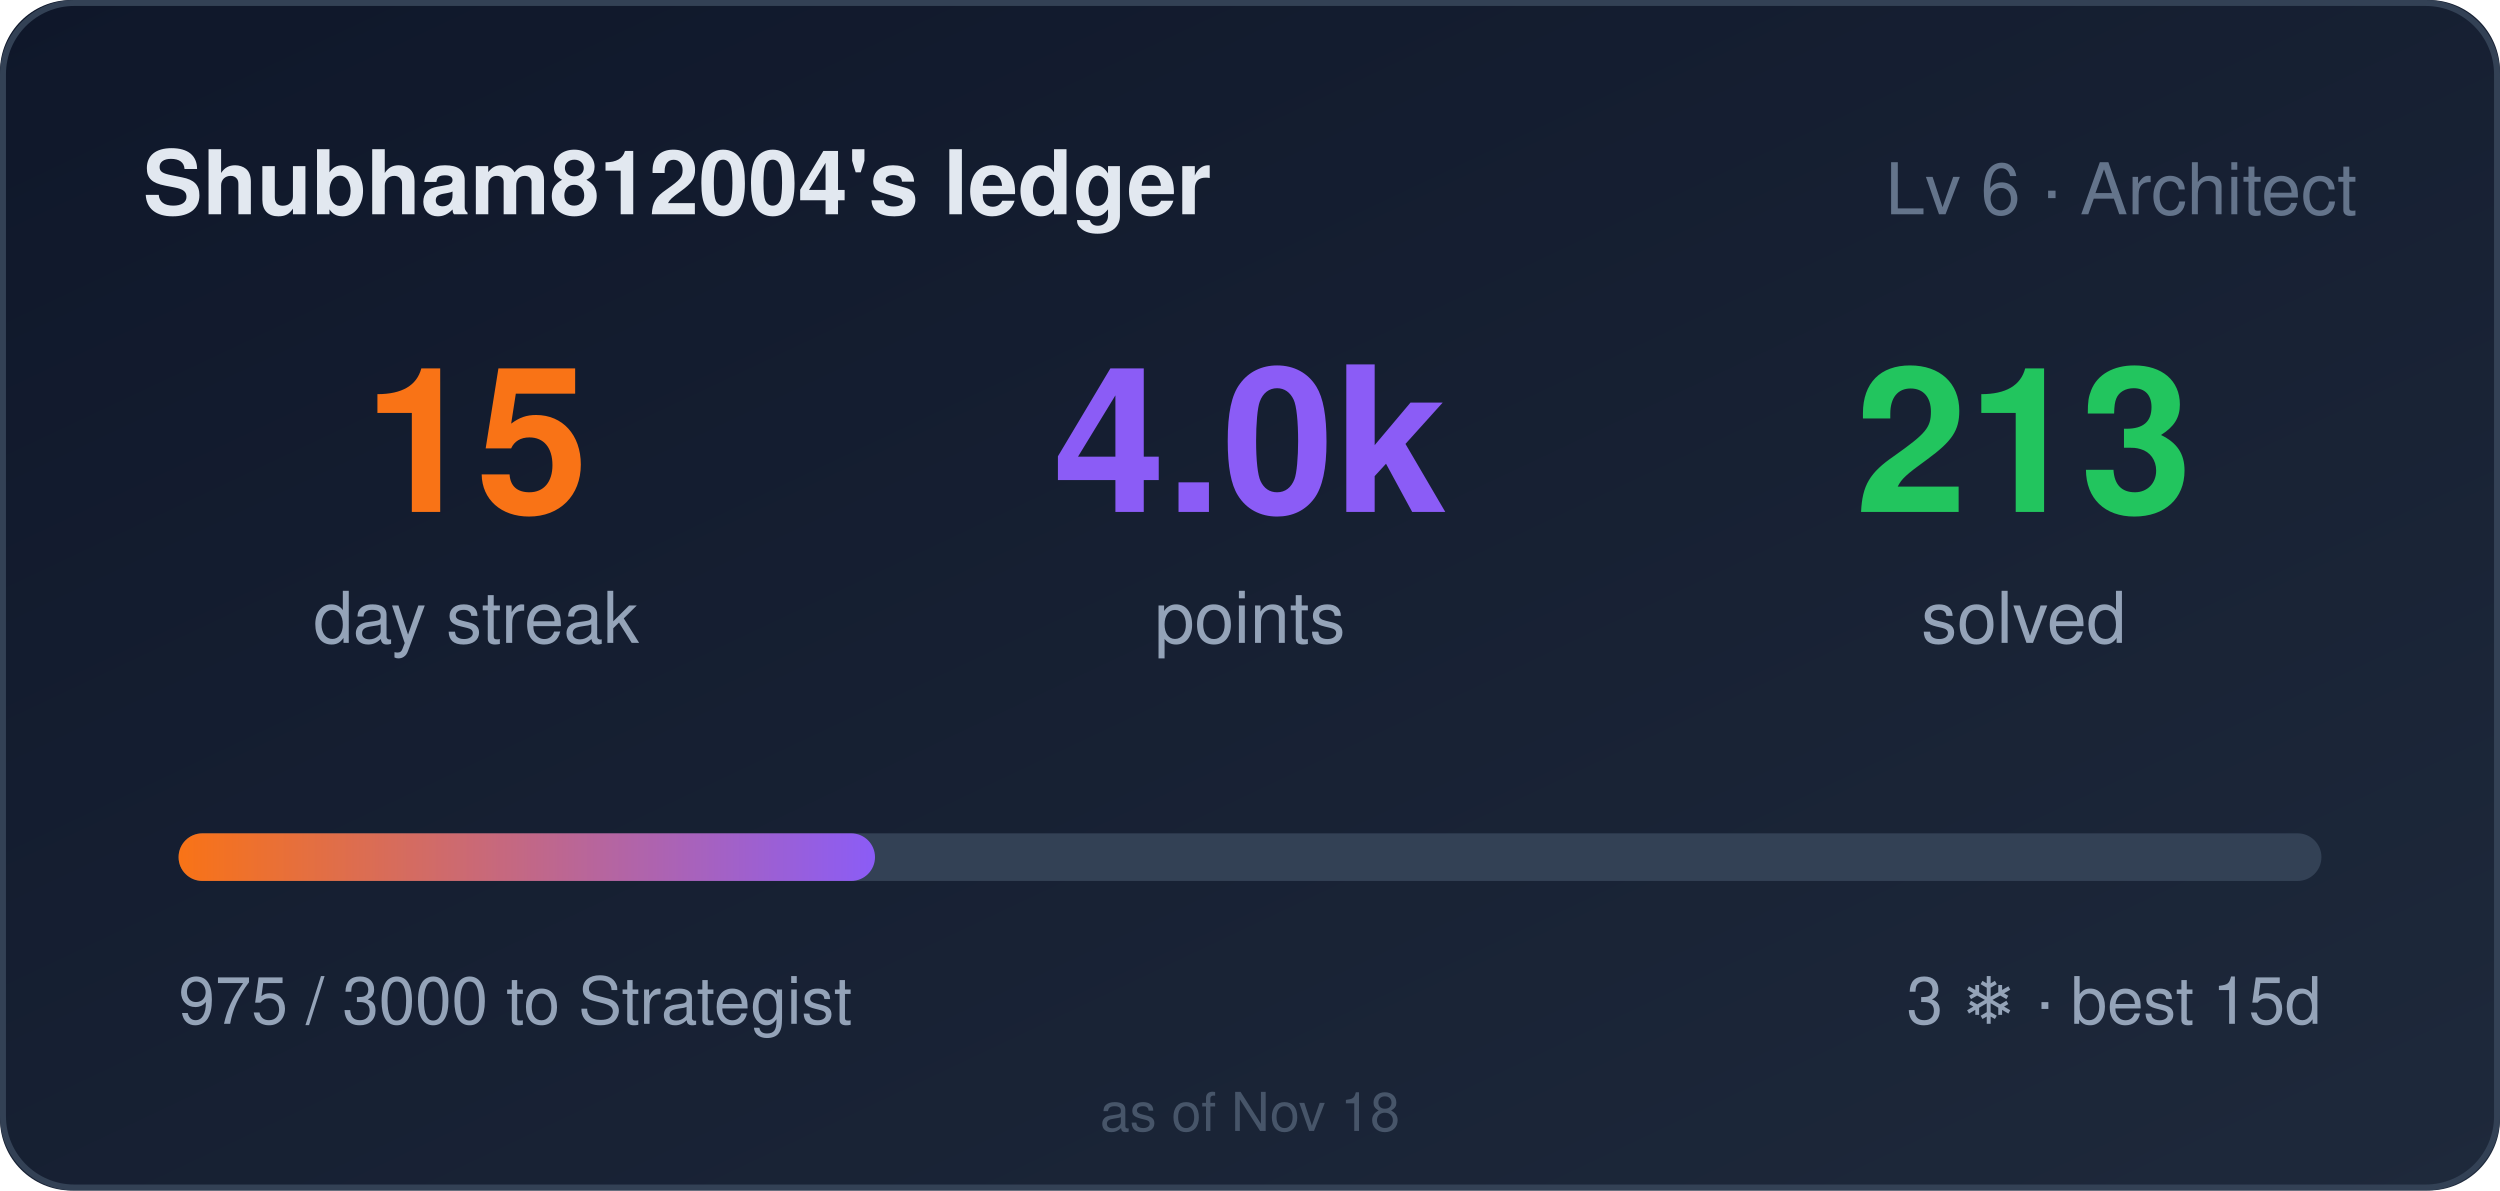
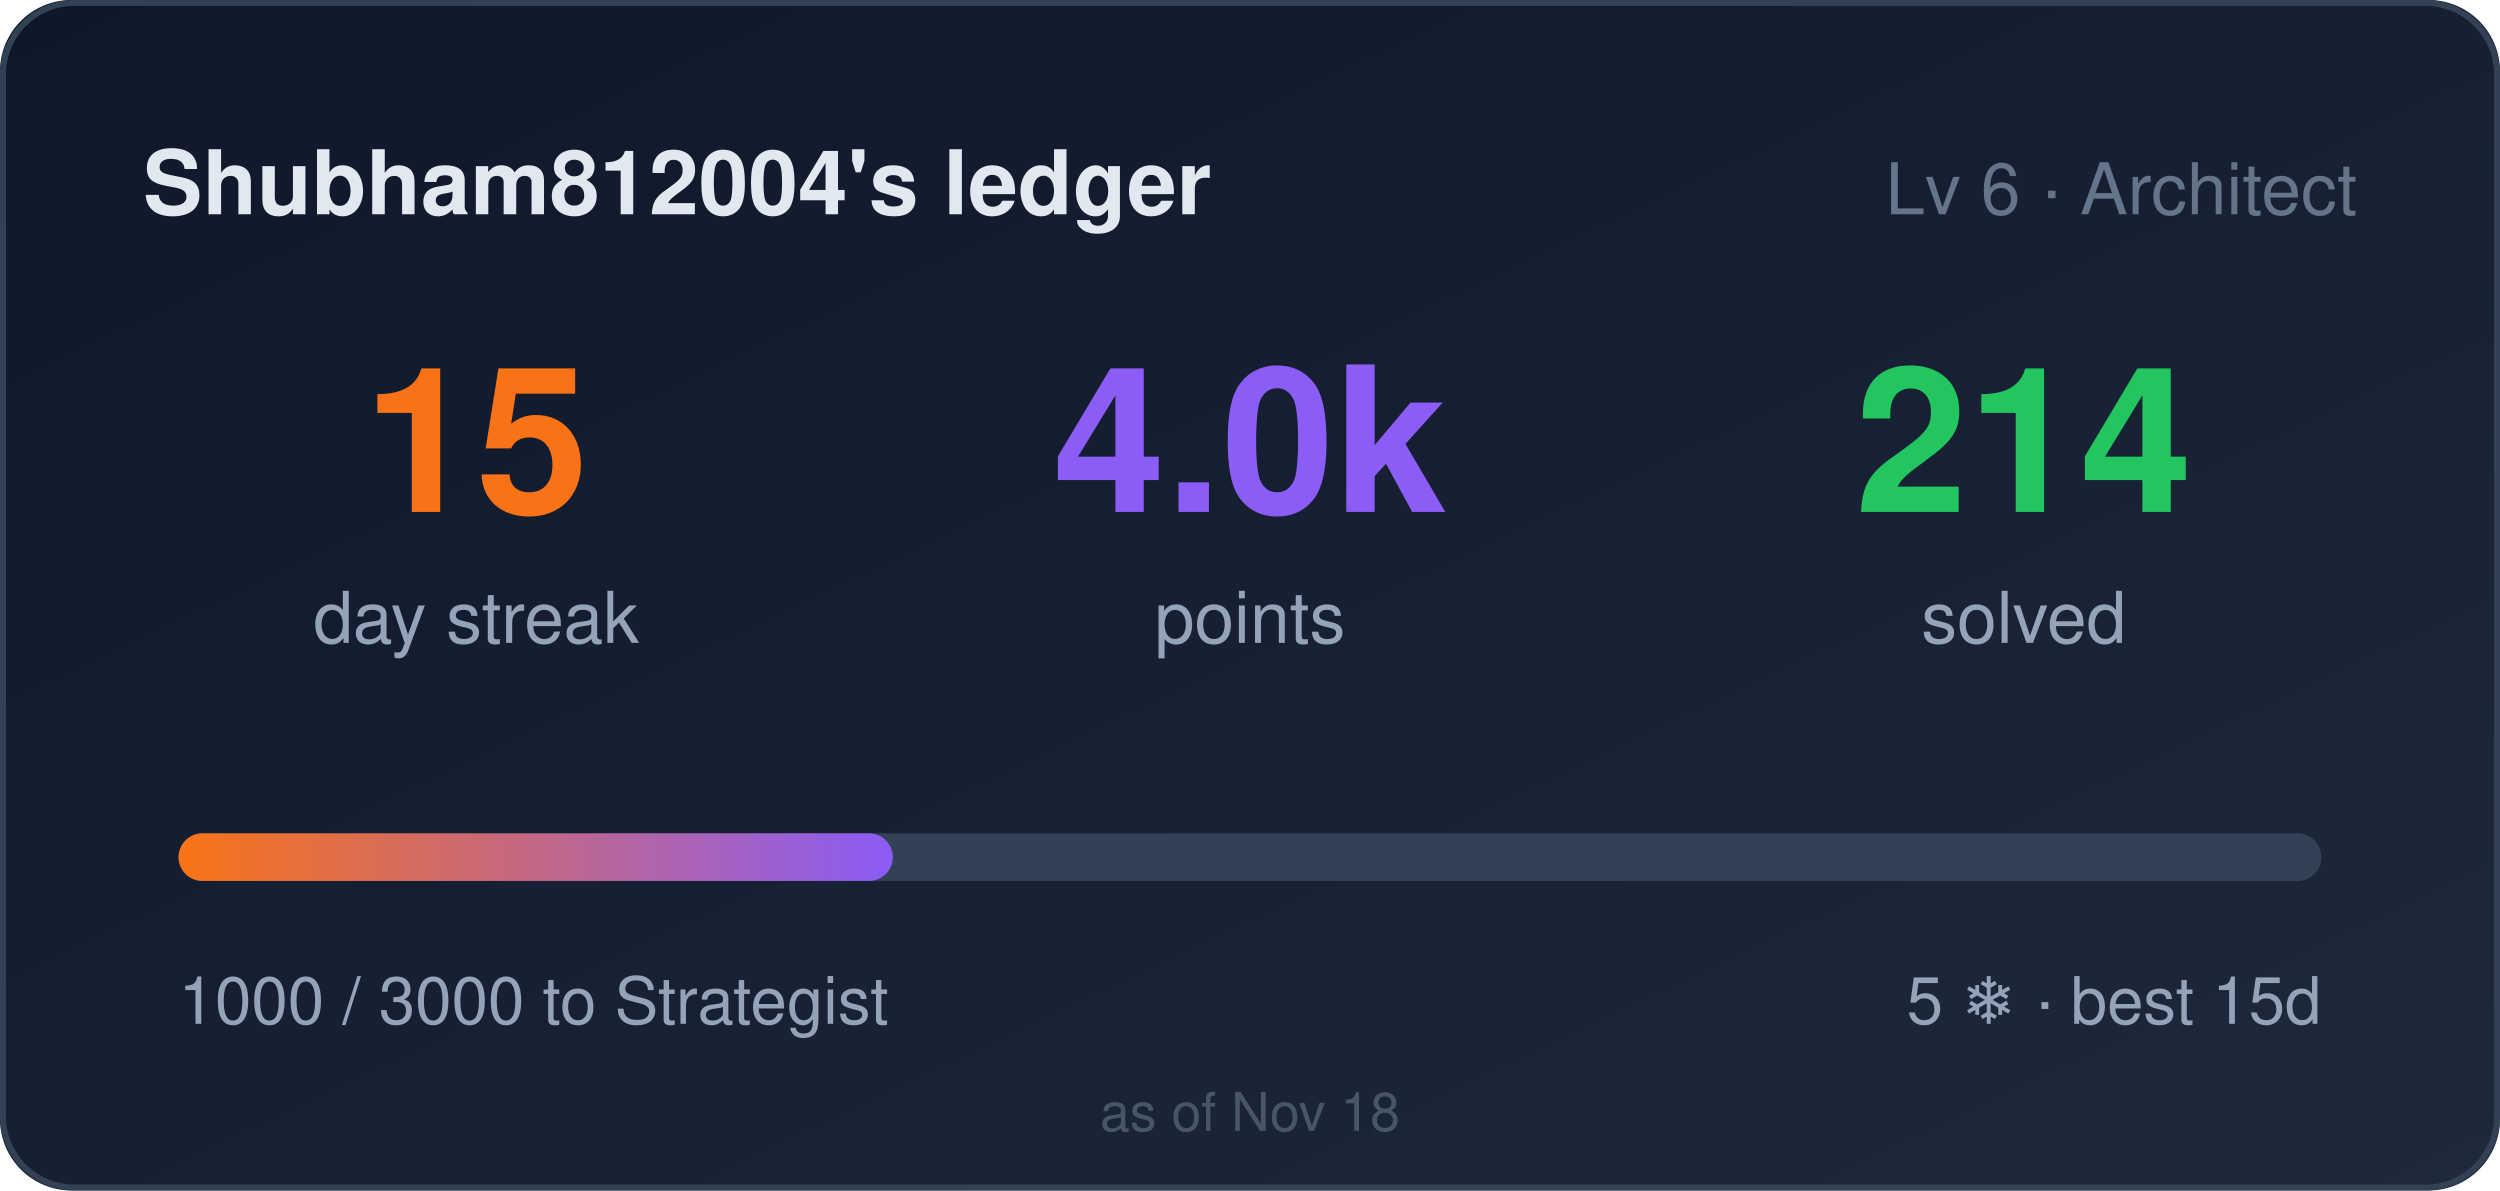
- <svg xmlns="http://www.w3.org/2000/svg" width="420" height="200" role="img" aria-label="Shubham812004's ledger: 15 day streak, 3975 points">
+ <svg xmlns="http://www.w3.org/2000/svg" width="420" height="200" role="img" aria-label="Shubham812004's ledger: 15 day streak, 4000 points">
  <style>
    .bar,.n{transform-box:fill-box}
    .bar{transform-origin:left center}
    @media (prefers-reduced-motion: no-preference){
      .bar{animation:cl-grow .9s cubic-bezier(.22,1,.36,1) both}
      .n{animation:cl-rise .5s ease-out both}
      .n2{animation-delay:.08s}
      .n3{animation-delay:.16s}
    }
    @keyframes cl-grow{from{transform:scaleX(0)}to{transform:scaleX(1)}}
    @keyframes cl-rise{from{opacity:0;transform:translateY(6px)}to{opacity:1;transform:none}}
  </style>
  <defs>
    <linearGradient id="bg" x1="0" y1="0" x2="1" y2="1">
      <stop offset="0" stop-color="#0f172a" />
      <stop offset="1" stop-color="#1e293b" />
    </linearGradient>
    <linearGradient id="bar" x1="0" y1="0" x2="1" y2="0">
      <stop offset="0" stop-color="#f97316" />
      <stop offset="1" stop-color="#8b5cf6" />
    </linearGradient>
  </defs>
  <rect width="420" height="200" rx="12" fill="url(#bg)" />
  <rect x="0.5" y="0.5" width="419" height="199" rx="12" fill="none" stroke="#334155" />
  <text x="24" y="36" fill="#e2e8f0" font-size="15" font-weight="600" font-family="Segoe UI,Helvetica,Arial,sans-serif">Shubham812004's ledger</text>
  <text x="396" y="36" fill="#64748b" font-size="12" text-anchor="end" font-family="Segoe UI,Helvetica,Arial,sans-serif">Lv 6 · Architect</text>
  <g font-family="Segoe UI,Helvetica,Arial,sans-serif">
    <text class="n n1" x="80" y="86" fill="#f97316" font-size="34" font-weight="700" text-anchor="middle">15</text>
    <text x="80" y="108" fill="#94a3b8" font-size="12" text-anchor="middle">day streak</text>
    <text class="n n2" x="210" y="86" fill="#8b5cf6" font-size="34" font-weight="700" text-anchor="middle">4.0k</text>
    <text x="210" y="108" fill="#94a3b8" font-size="12" text-anchor="middle">points</text>
-     <text class="n n3" x="340" y="86" fill="#22c55e" font-size="34" font-weight="700" text-anchor="middle">213</text>
+     <text class="n n3" x="340" y="86" fill="#22c55e" font-size="34" font-weight="700" text-anchor="middle">214</text>
    <text x="340" y="108" fill="#94a3b8" font-size="12" text-anchor="middle">solved</text>
  </g>
  <rect x="30" y="140" width="360" height="8" rx="4" fill="#334155" />
-   <rect class="bar" x="30" y="140" width="117" height="8" rx="4" fill="url(#bar)" />
-   <text x="30" y="172" fill="#94a3b8" font-size="11" font-family="Segoe UI,Helvetica,Arial,sans-serif">975 / 3000 to Strategist</text>
-   <text x="390" y="172" fill="#94a3b8" font-size="11" text-anchor="end" font-family="Segoe UI,Helvetica,Arial,sans-serif">3 ❄ · best 15d</text>
+   <rect class="bar" x="30" y="140" width="120" height="8" rx="4" fill="url(#bar)" />
+   <text x="30" y="172" fill="#94a3b8" font-size="11" font-family="Segoe UI,Helvetica,Arial,sans-serif">1000 / 3000 to Strategist</text>
+   <text x="390" y="172" fill="#94a3b8" font-size="11" text-anchor="end" font-family="Segoe UI,Helvetica,Arial,sans-serif">5 ❄ · best 15d</text>
  <text x="210" y="190" fill="#475569" font-size="9" text-anchor="middle" font-family="Segoe UI,Helvetica,Arial,sans-serif">as of Nov 18</text>
</svg>
